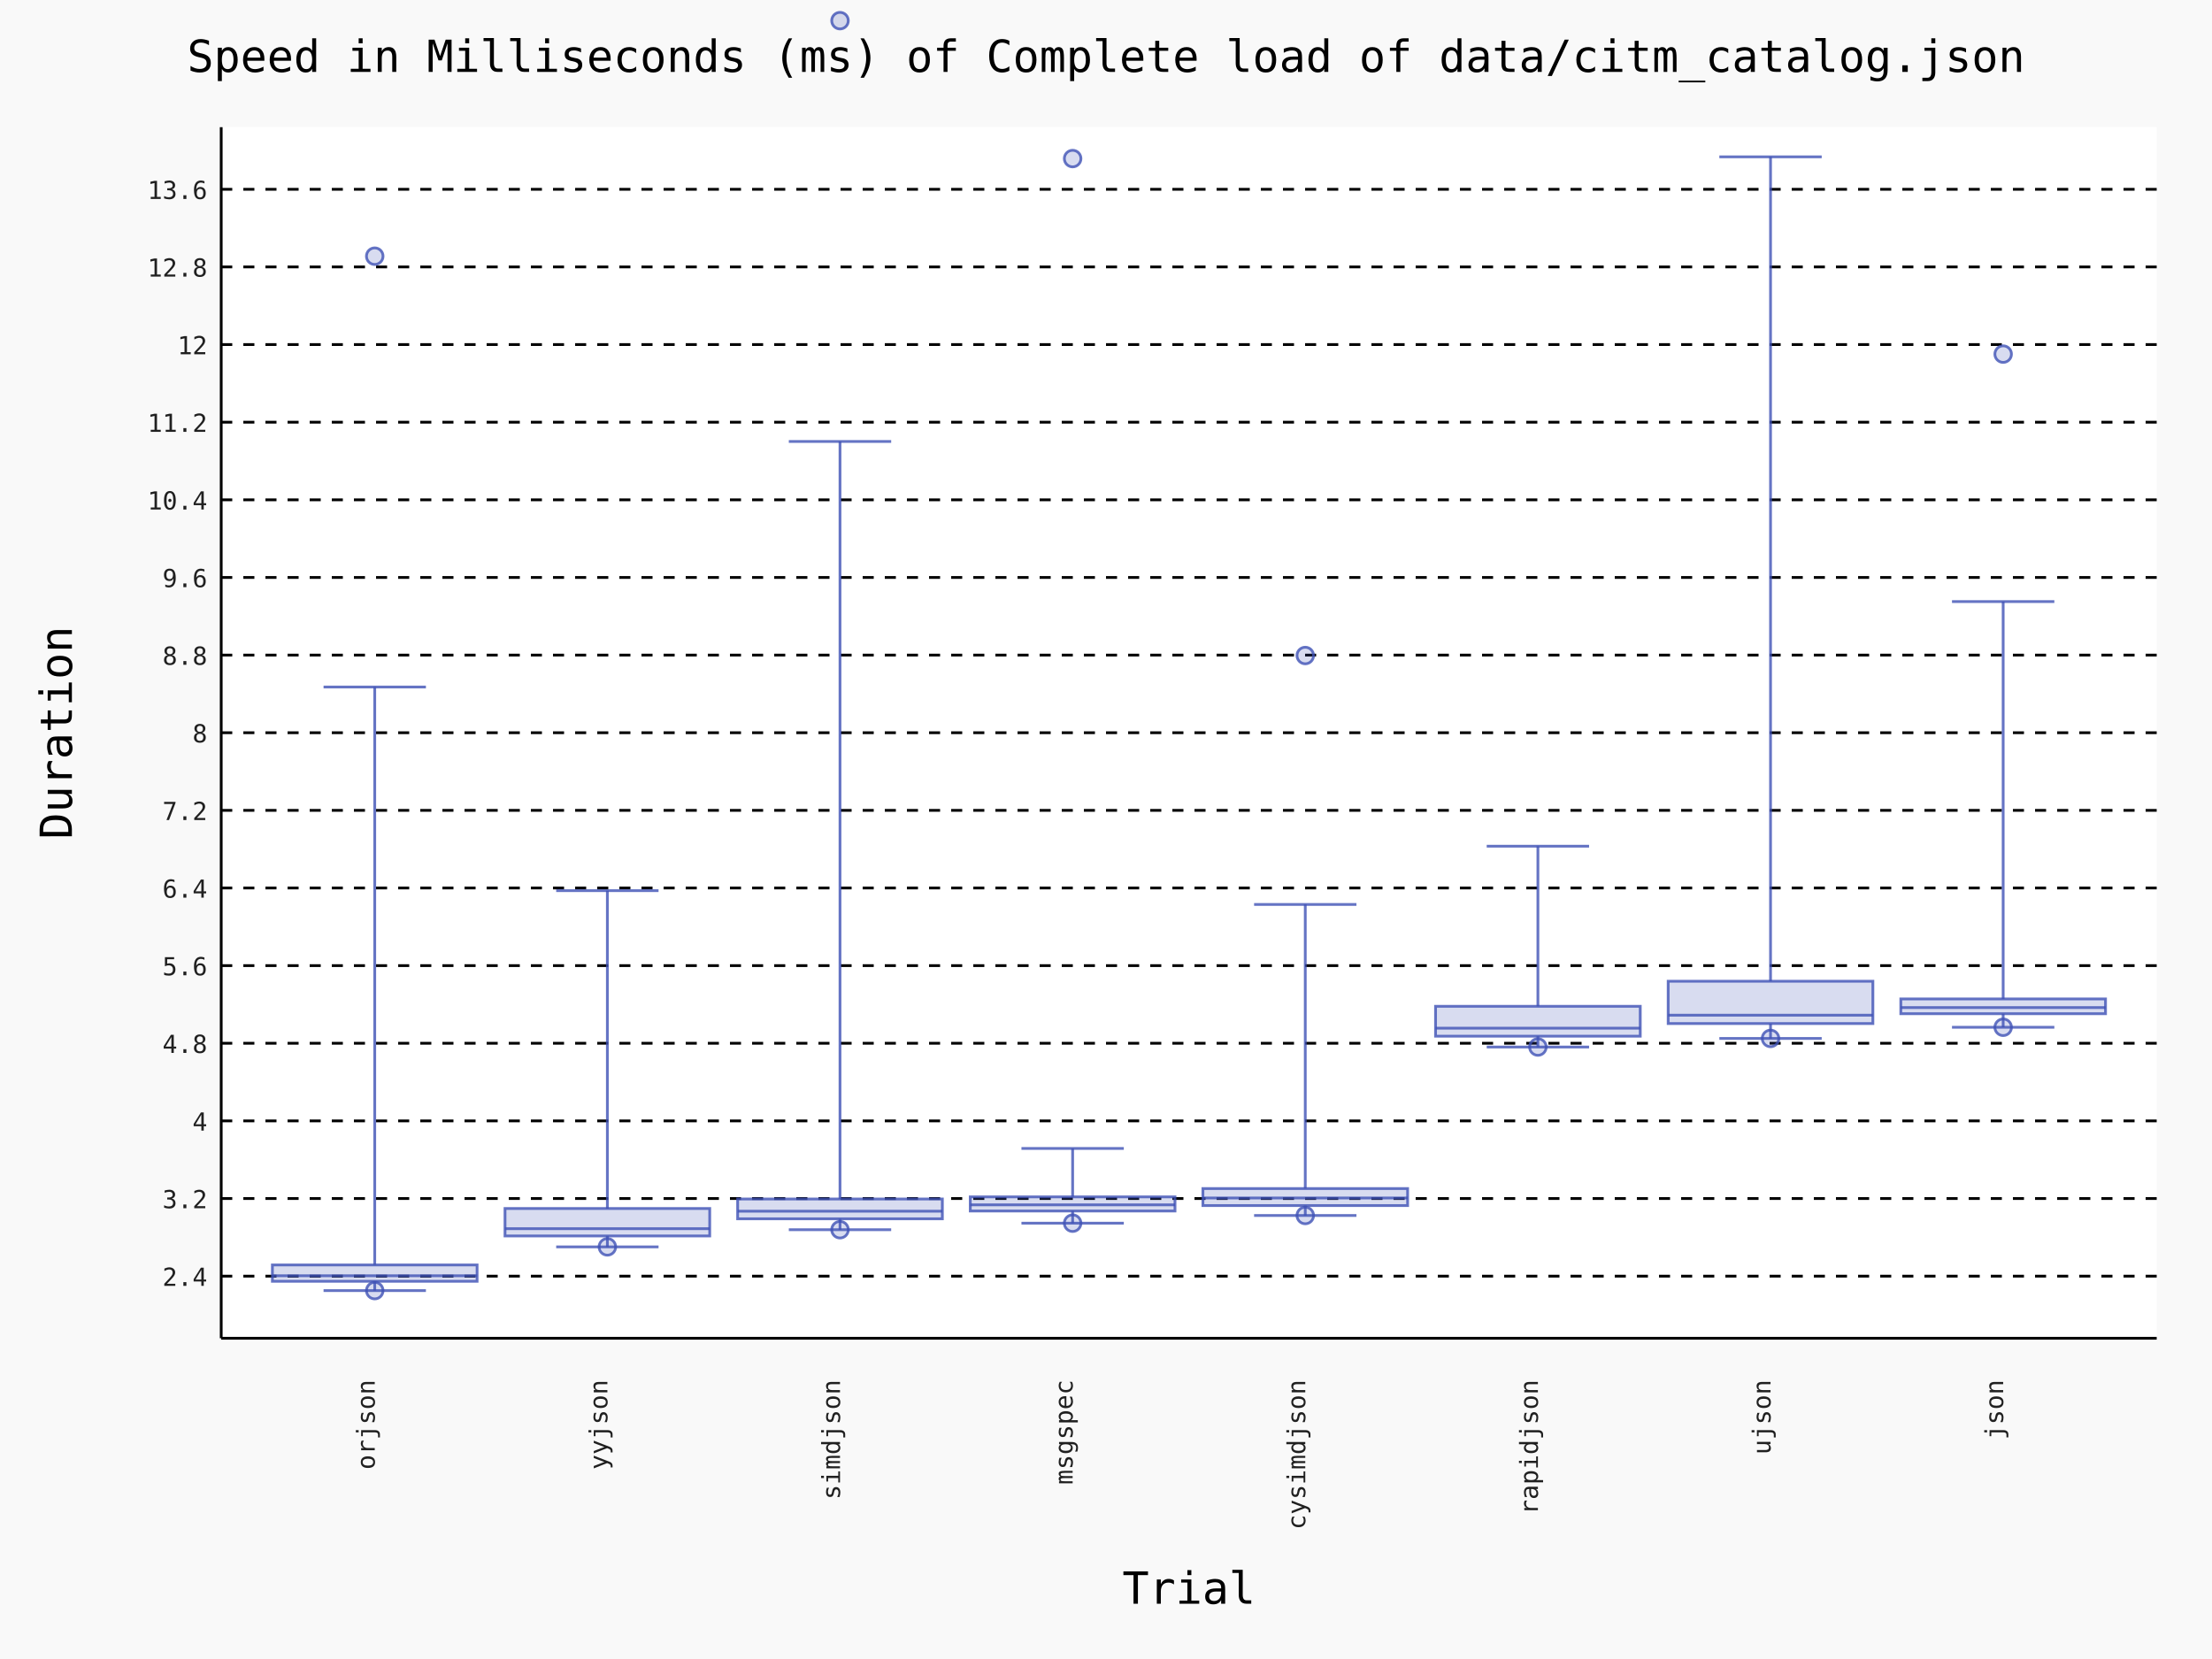
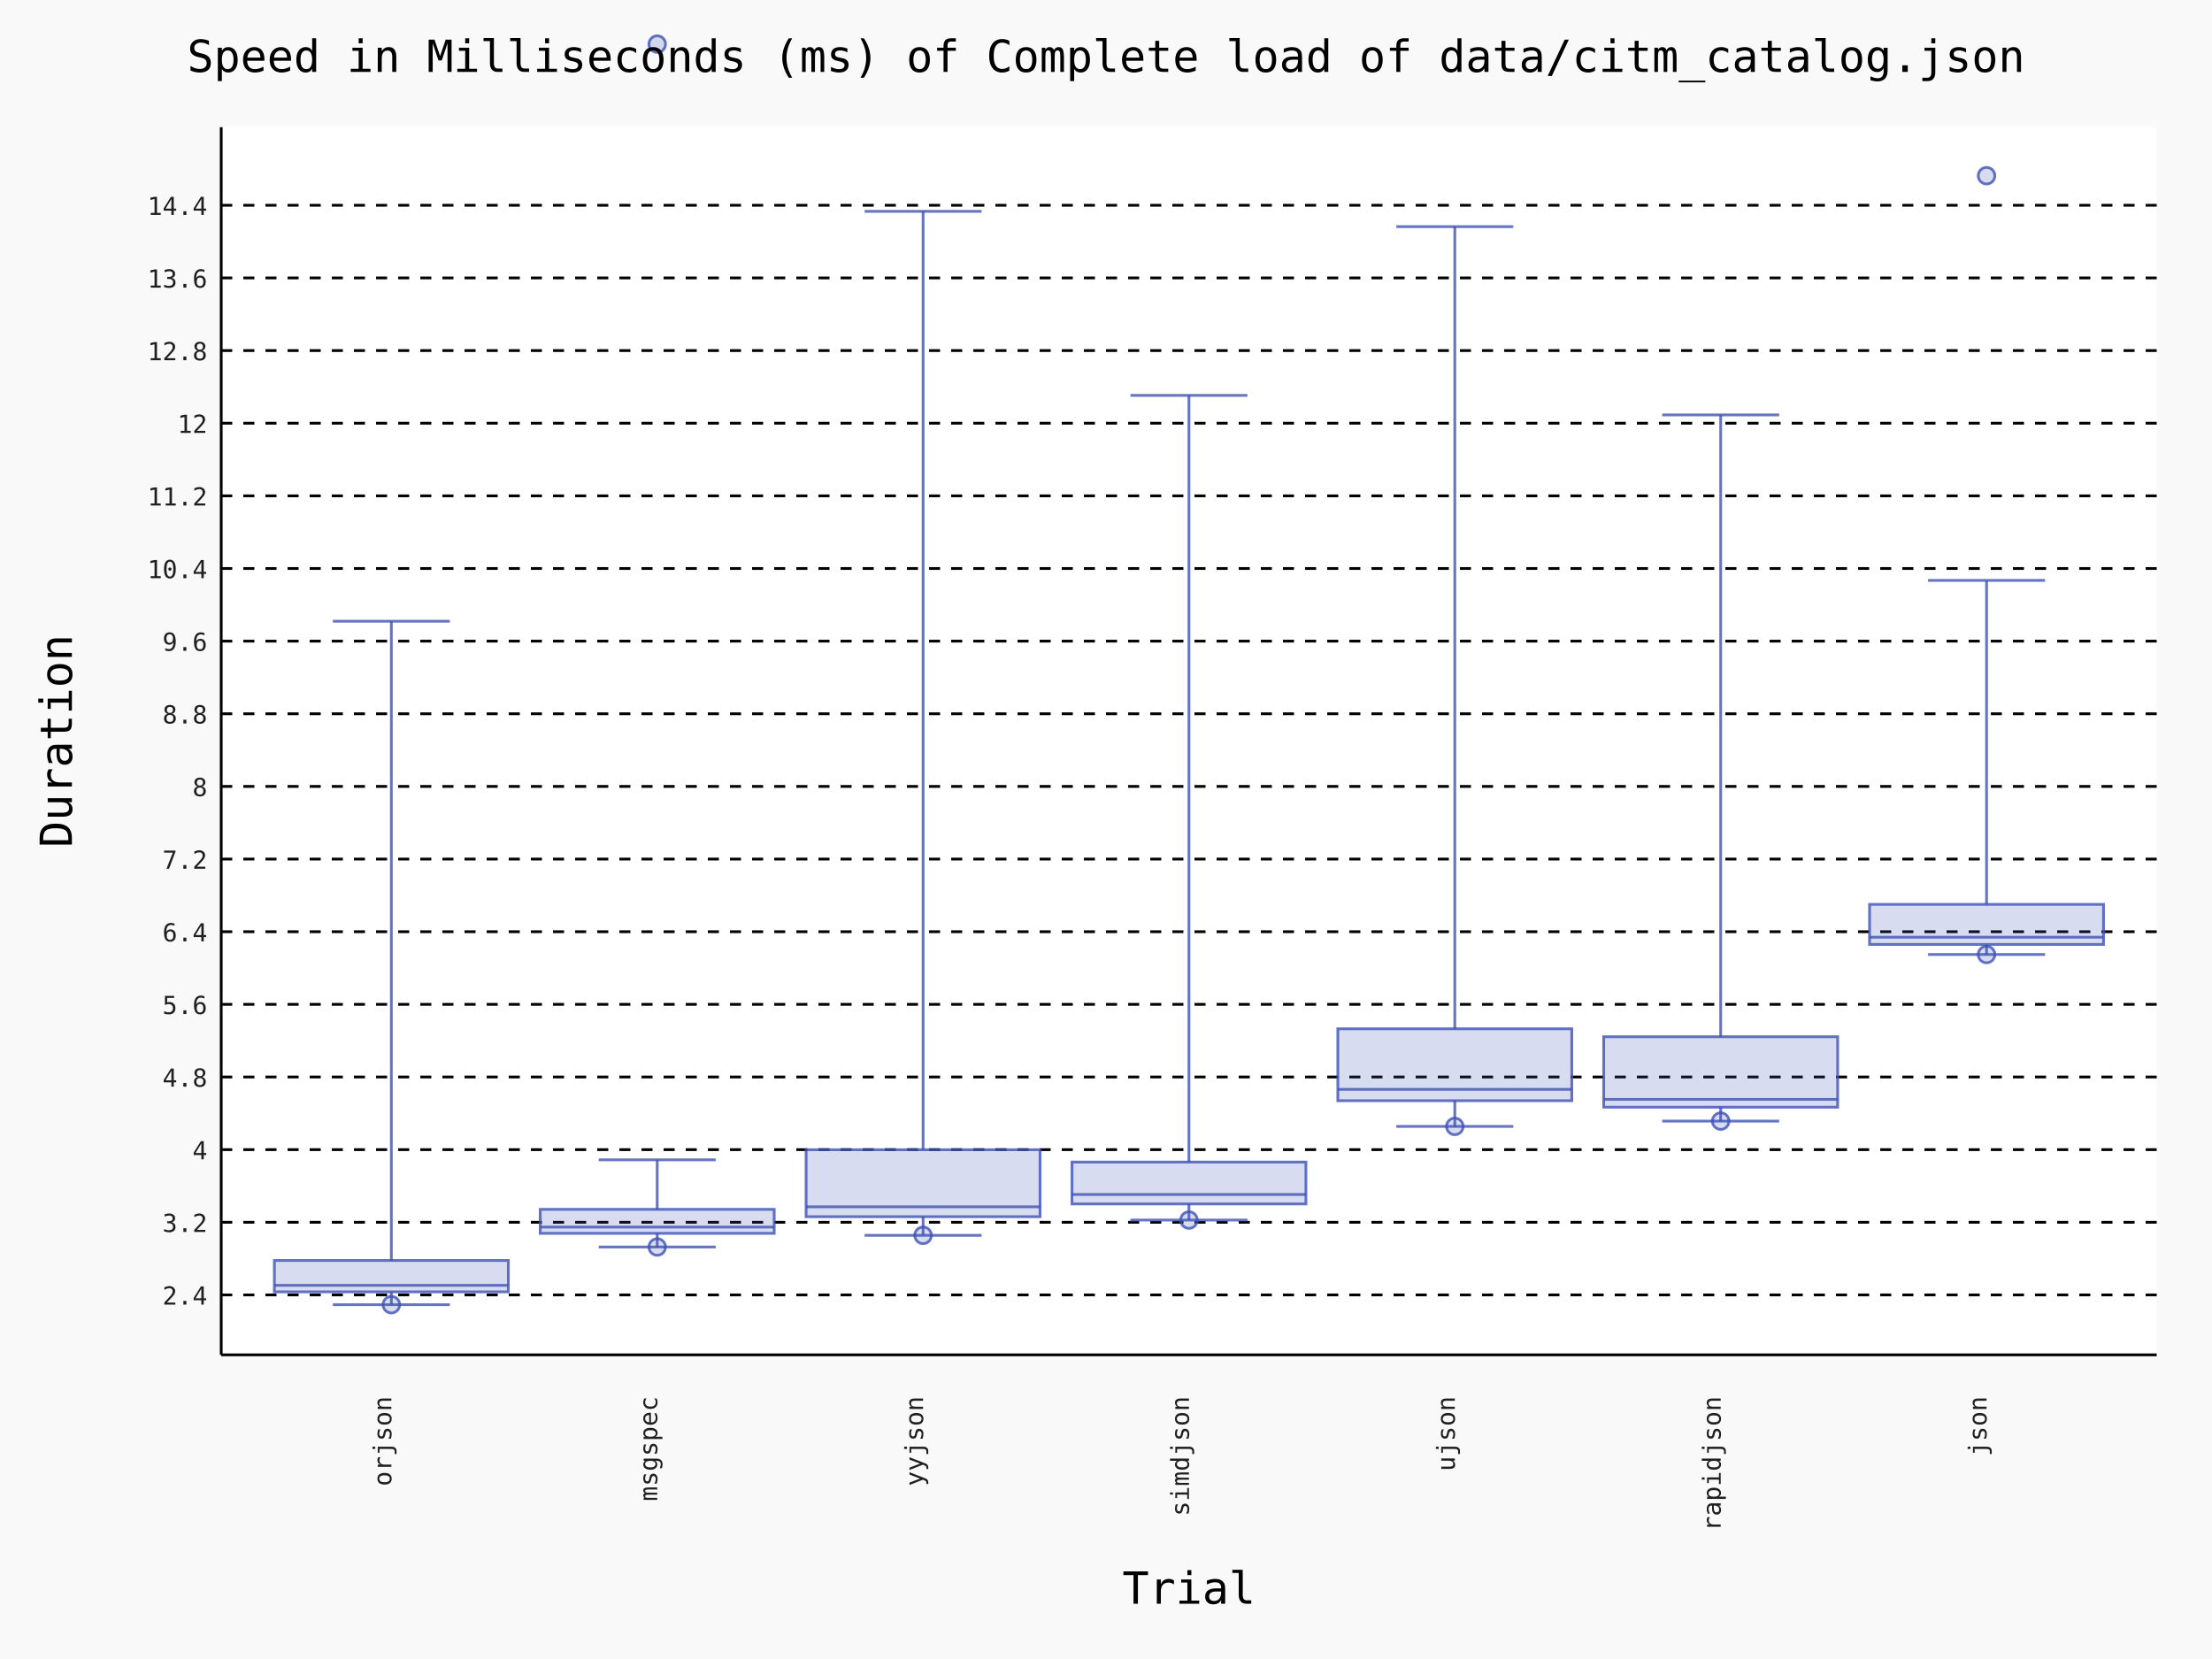
- <svg xmlns="http://www.w3.org/2000/svg" id="chart-6ab8622f-1493-468d-ac3a-46d5531fe089" class="pygal-chart" viewBox="0 0 800 600">
+ <svg xmlns="http://www.w3.org/2000/svg" id="chart-4c9f3f28-f2ce-409d-8f83-d88790fc25ad" class="pygal-chart" viewBox="0 0 800 600">
  <defs>
-     <style type="text/css">#chart-6ab8622f-1493-468d-ac3a-46d5531fe089{-webkit-user-select:none;-webkit-font-smoothing:antialiased;font-family:Consolas,"Deja Vu Sans Mono","Bitstream Vera Sans Mono","Courier New",monospace}#chart-6ab8622f-1493-468d-ac3a-46d5531fe089 .title{font-family:Consolas,"Deja Vu Sans Mono","Bitstream Vera Sans Mono","Courier New",monospace;font-size:16px}#chart-6ab8622f-1493-468d-ac3a-46d5531fe089 .legends .legend text{font-family:Consolas,"Deja Vu Sans Mono","Bitstream Vera Sans Mono","Courier New",monospace;font-size:14px}#chart-6ab8622f-1493-468d-ac3a-46d5531fe089 .axis text{font-family:Consolas,"Deja Vu Sans Mono","Bitstream Vera Sans Mono","Courier New",monospace;font-size:10px}#chart-6ab8622f-1493-468d-ac3a-46d5531fe089 .axis text.major{font-family:Consolas,"Deja Vu Sans Mono","Bitstream Vera Sans Mono","Courier New",monospace;font-size:10px}#chart-6ab8622f-1493-468d-ac3a-46d5531fe089 .text-overlay text.value{font-family:Consolas,"Deja Vu Sans Mono","Bitstream Vera Sans Mono","Courier New",monospace;font-size:16px}#chart-6ab8622f-1493-468d-ac3a-46d5531fe089 .text-overlay text.label{font-family:Consolas,"Deja Vu Sans Mono","Bitstream Vera Sans Mono","Courier New",monospace;font-size:10px}#chart-6ab8622f-1493-468d-ac3a-46d5531fe089 .tooltip{font-family:Consolas,"Deja Vu Sans Mono","Bitstream Vera Sans Mono","Courier New",monospace;font-size:14px}#chart-6ab8622f-1493-468d-ac3a-46d5531fe089 text.no_data{font-family:Consolas,"Deja Vu Sans Mono","Bitstream Vera Sans Mono","Courier New",monospace;font-size:64px}
- #chart-6ab8622f-1493-468d-ac3a-46d5531fe089{background-color:rgba(249,249,249,1)}#chart-6ab8622f-1493-468d-ac3a-46d5531fe089 path,#chart-6ab8622f-1493-468d-ac3a-46d5531fe089 line,#chart-6ab8622f-1493-468d-ac3a-46d5531fe089 rect,#chart-6ab8622f-1493-468d-ac3a-46d5531fe089 circle{-webkit-transition:150ms;-moz-transition:150ms;transition:150ms}#chart-6ab8622f-1493-468d-ac3a-46d5531fe089 .graph &gt; .background{fill:rgba(249,249,249,1)}#chart-6ab8622f-1493-468d-ac3a-46d5531fe089 .plot &gt; .background{fill:rgba(255,255,255,1)}#chart-6ab8622f-1493-468d-ac3a-46d5531fe089 .graph{fill:rgba(0,0,0,.87)}#chart-6ab8622f-1493-468d-ac3a-46d5531fe089 text.no_data{fill:rgba(0,0,0,1)}#chart-6ab8622f-1493-468d-ac3a-46d5531fe089 .title{fill:rgba(0,0,0,1)}#chart-6ab8622f-1493-468d-ac3a-46d5531fe089 .legends .legend text{fill:rgba(0,0,0,.87)}#chart-6ab8622f-1493-468d-ac3a-46d5531fe089 .legends .legend:hover text{fill:rgba(0,0,0,1)}#chart-6ab8622f-1493-468d-ac3a-46d5531fe089 .axis .line{stroke:rgba(0,0,0,1)}#chart-6ab8622f-1493-468d-ac3a-46d5531fe089 .axis .guide.line{stroke:rgba(0,0,0,.54)}#chart-6ab8622f-1493-468d-ac3a-46d5531fe089 .axis .major.line{stroke:rgba(0,0,0,.87)}#chart-6ab8622f-1493-468d-ac3a-46d5531fe089 .axis text.major{fill:rgba(0,0,0,1)}#chart-6ab8622f-1493-468d-ac3a-46d5531fe089 .axis.y .guides:hover .guide.line,#chart-6ab8622f-1493-468d-ac3a-46d5531fe089 .line-graph .axis.x .guides:hover .guide.line,#chart-6ab8622f-1493-468d-ac3a-46d5531fe089 .stackedline-graph .axis.x .guides:hover .guide.line,#chart-6ab8622f-1493-468d-ac3a-46d5531fe089 .xy-graph .axis.x .guides:hover .guide.line{stroke:rgba(0,0,0,1)}#chart-6ab8622f-1493-468d-ac3a-46d5531fe089 .axis .guides:hover text{fill:rgba(0,0,0,1)}#chart-6ab8622f-1493-468d-ac3a-46d5531fe089 .reactive{fill-opacity:.7;stroke-opacity:.8;stroke-width:1}#chart-6ab8622f-1493-468d-ac3a-46d5531fe089 .ci{stroke:rgba(0,0,0,.87)}#chart-6ab8622f-1493-468d-ac3a-46d5531fe089 .reactive.active,#chart-6ab8622f-1493-468d-ac3a-46d5531fe089 .active .reactive{fill-opacity:.8;stroke-opacity:.9;stroke-width:4}#chart-6ab8622f-1493-468d-ac3a-46d5531fe089 .ci .reactive.active{stroke-width:1.5}#chart-6ab8622f-1493-468d-ac3a-46d5531fe089 .series text{fill:rgba(0,0,0,1)}#chart-6ab8622f-1493-468d-ac3a-46d5531fe089 .tooltip rect{fill:rgba(255,255,255,1);stroke:rgba(0,0,0,1);-webkit-transition:opacity 150ms;-moz-transition:opacity 150ms;transition:opacity 150ms}#chart-6ab8622f-1493-468d-ac3a-46d5531fe089 .tooltip .label{fill:rgba(0,0,0,.87)}#chart-6ab8622f-1493-468d-ac3a-46d5531fe089 .tooltip .label{fill:rgba(0,0,0,.87)}#chart-6ab8622f-1493-468d-ac3a-46d5531fe089 .tooltip .legend{font-size:.8em;fill:rgba(0,0,0,.54)}#chart-6ab8622f-1493-468d-ac3a-46d5531fe089 .tooltip .x_label{font-size:.6em;fill:rgba(0,0,0,1)}#chart-6ab8622f-1493-468d-ac3a-46d5531fe089 .tooltip .xlink{font-size:.5em;text-decoration:underline}#chart-6ab8622f-1493-468d-ac3a-46d5531fe089 .tooltip .value{font-size:1.5em}#chart-6ab8622f-1493-468d-ac3a-46d5531fe089 .bound{font-size:.5em}#chart-6ab8622f-1493-468d-ac3a-46d5531fe089 .max-value{font-size:.75em;fill:rgba(0,0,0,.54)}#chart-6ab8622f-1493-468d-ac3a-46d5531fe089 .map-element{fill:rgba(255,255,255,1);stroke:rgba(0,0,0,.54) !important}#chart-6ab8622f-1493-468d-ac3a-46d5531fe089 .map-element .reactive{fill-opacity:inherit;stroke-opacity:inherit}#chart-6ab8622f-1493-468d-ac3a-46d5531fe089 .color-0,#chart-6ab8622f-1493-468d-ac3a-46d5531fe089 .color-0 a:visited{stroke:#3F51B5;fill:#3F51B5}#chart-6ab8622f-1493-468d-ac3a-46d5531fe089 .color-1,#chart-6ab8622f-1493-468d-ac3a-46d5531fe089 .color-1 a:visited{stroke:#3F51B5;fill:#3F51B5}#chart-6ab8622f-1493-468d-ac3a-46d5531fe089 .color-2,#chart-6ab8622f-1493-468d-ac3a-46d5531fe089 .color-2 a:visited{stroke:#3F51B5;fill:#3F51B5}#chart-6ab8622f-1493-468d-ac3a-46d5531fe089 .color-3,#chart-6ab8622f-1493-468d-ac3a-46d5531fe089 .color-3 a:visited{stroke:#3F51B5;fill:#3F51B5}#chart-6ab8622f-1493-468d-ac3a-46d5531fe089 .color-4,#chart-6ab8622f-1493-468d-ac3a-46d5531fe089 .color-4 a:visited{stroke:#3F51B5;fill:#3F51B5}#chart-6ab8622f-1493-468d-ac3a-46d5531fe089 .color-5,#chart-6ab8622f-1493-468d-ac3a-46d5531fe089 .color-5 a:visited{stroke:#3F51B5;fill:#3F51B5}#chart-6ab8622f-1493-468d-ac3a-46d5531fe089 .color-6,#chart-6ab8622f-1493-468d-ac3a-46d5531fe089 .color-6 a:visited{stroke:#3F51B5;fill:#3F51B5}#chart-6ab8622f-1493-468d-ac3a-46d5531fe089 .color-7,#chart-6ab8622f-1493-468d-ac3a-46d5531fe089 .color-7 a:visited{stroke:#3F51B5;fill:#3F51B5}#chart-6ab8622f-1493-468d-ac3a-46d5531fe089 .text-overlay .color-0 text{fill:black}#chart-6ab8622f-1493-468d-ac3a-46d5531fe089 .text-overlay .color-1 text{fill:black}#chart-6ab8622f-1493-468d-ac3a-46d5531fe089 .text-overlay .color-2 text{fill:black}#chart-6ab8622f-1493-468d-ac3a-46d5531fe089 .text-overlay .color-3 text{fill:black}#chart-6ab8622f-1493-468d-ac3a-46d5531fe089 .text-overlay .color-4 text{fill:black}#chart-6ab8622f-1493-468d-ac3a-46d5531fe089 .text-overlay .color-5 text{fill:black}#chart-6ab8622f-1493-468d-ac3a-46d5531fe089 .text-overlay .color-6 text{fill:black}#chart-6ab8622f-1493-468d-ac3a-46d5531fe089 .text-overlay .color-7 text{fill:black}
- #chart-6ab8622f-1493-468d-ac3a-46d5531fe089 text.no_data{text-anchor:middle}#chart-6ab8622f-1493-468d-ac3a-46d5531fe089 .guide.line{fill:none}#chart-6ab8622f-1493-468d-ac3a-46d5531fe089 .centered{text-anchor:middle}#chart-6ab8622f-1493-468d-ac3a-46d5531fe089 .title{text-anchor:middle}#chart-6ab8622f-1493-468d-ac3a-46d5531fe089 .legends .legend text{fill-opacity:1}#chart-6ab8622f-1493-468d-ac3a-46d5531fe089 .axis.x text{text-anchor:middle}#chart-6ab8622f-1493-468d-ac3a-46d5531fe089 .axis.x:not(.web) text[transform]{text-anchor:start}#chart-6ab8622f-1493-468d-ac3a-46d5531fe089 .axis.x:not(.web) text[transform].backwards{text-anchor:end}#chart-6ab8622f-1493-468d-ac3a-46d5531fe089 .axis.y text{text-anchor:end}#chart-6ab8622f-1493-468d-ac3a-46d5531fe089 .axis.y text[transform].backwards{text-anchor:start}#chart-6ab8622f-1493-468d-ac3a-46d5531fe089 .axis.y2 text{text-anchor:start}#chart-6ab8622f-1493-468d-ac3a-46d5531fe089 .axis.y2 text[transform].backwards{text-anchor:end}#chart-6ab8622f-1493-468d-ac3a-46d5531fe089 .axis .guide.line{stroke-dasharray:4,4;stroke:black}#chart-6ab8622f-1493-468d-ac3a-46d5531fe089 .axis .major.guide.line{stroke-dasharray:6,6;stroke:black}#chart-6ab8622f-1493-468d-ac3a-46d5531fe089 .horizontal .axis.y .guide.line,#chart-6ab8622f-1493-468d-ac3a-46d5531fe089 .horizontal .axis.y2 .guide.line,#chart-6ab8622f-1493-468d-ac3a-46d5531fe089 .vertical .axis.x .guide.line{opacity:0}#chart-6ab8622f-1493-468d-ac3a-46d5531fe089 .horizontal .axis.always_show .guide.line,#chart-6ab8622f-1493-468d-ac3a-46d5531fe089 .vertical .axis.always_show .guide.line{opacity:1 !important}#chart-6ab8622f-1493-468d-ac3a-46d5531fe089 .axis.y .guides:hover .guide.line,#chart-6ab8622f-1493-468d-ac3a-46d5531fe089 .axis.y2 .guides:hover .guide.line,#chart-6ab8622f-1493-468d-ac3a-46d5531fe089 .axis.x .guides:hover .guide.line{opacity:1}#chart-6ab8622f-1493-468d-ac3a-46d5531fe089 .axis .guides:hover text{opacity:1}#chart-6ab8622f-1493-468d-ac3a-46d5531fe089 .nofill{fill:none}#chart-6ab8622f-1493-468d-ac3a-46d5531fe089 .subtle-fill{fill-opacity:.2}#chart-6ab8622f-1493-468d-ac3a-46d5531fe089 .dot{stroke-width:1px;fill-opacity:1;stroke-opacity:1}#chart-6ab8622f-1493-468d-ac3a-46d5531fe089 .dot.active{stroke-width:5px}#chart-6ab8622f-1493-468d-ac3a-46d5531fe089 .dot.negative{fill:transparent}#chart-6ab8622f-1493-468d-ac3a-46d5531fe089 text,#chart-6ab8622f-1493-468d-ac3a-46d5531fe089 tspan{stroke:none !important}#chart-6ab8622f-1493-468d-ac3a-46d5531fe089 .series text.active{opacity:1}#chart-6ab8622f-1493-468d-ac3a-46d5531fe089 .tooltip rect{fill-opacity:.95;stroke-width:.5}#chart-6ab8622f-1493-468d-ac3a-46d5531fe089 .tooltip text{fill-opacity:1}#chart-6ab8622f-1493-468d-ac3a-46d5531fe089 .showable{visibility:hidden}#chart-6ab8622f-1493-468d-ac3a-46d5531fe089 .showable.shown{visibility:visible}#chart-6ab8622f-1493-468d-ac3a-46d5531fe089 .gauge-background{fill:rgba(229,229,229,1);stroke:none}#chart-6ab8622f-1493-468d-ac3a-46d5531fe089 .bg-lines{stroke:rgba(249,249,249,1);stroke-width:2px}
+     <style type="text/css">#chart-4c9f3f28-f2ce-409d-8f83-d88790fc25ad{-webkit-user-select:none;-webkit-font-smoothing:antialiased;font-family:Consolas,"Deja Vu Sans Mono","Bitstream Vera Sans Mono","Courier New",monospace}#chart-4c9f3f28-f2ce-409d-8f83-d88790fc25ad .title{font-family:Consolas,"Deja Vu Sans Mono","Bitstream Vera Sans Mono","Courier New",monospace;font-size:16px}#chart-4c9f3f28-f2ce-409d-8f83-d88790fc25ad .legends .legend text{font-family:Consolas,"Deja Vu Sans Mono","Bitstream Vera Sans Mono","Courier New",monospace;font-size:14px}#chart-4c9f3f28-f2ce-409d-8f83-d88790fc25ad .axis text{font-family:Consolas,"Deja Vu Sans Mono","Bitstream Vera Sans Mono","Courier New",monospace;font-size:10px}#chart-4c9f3f28-f2ce-409d-8f83-d88790fc25ad .axis text.major{font-family:Consolas,"Deja Vu Sans Mono","Bitstream Vera Sans Mono","Courier New",monospace;font-size:10px}#chart-4c9f3f28-f2ce-409d-8f83-d88790fc25ad .text-overlay text.value{font-family:Consolas,"Deja Vu Sans Mono","Bitstream Vera Sans Mono","Courier New",monospace;font-size:16px}#chart-4c9f3f28-f2ce-409d-8f83-d88790fc25ad .text-overlay text.label{font-family:Consolas,"Deja Vu Sans Mono","Bitstream Vera Sans Mono","Courier New",monospace;font-size:10px}#chart-4c9f3f28-f2ce-409d-8f83-d88790fc25ad .tooltip{font-family:Consolas,"Deja Vu Sans Mono","Bitstream Vera Sans Mono","Courier New",monospace;font-size:14px}#chart-4c9f3f28-f2ce-409d-8f83-d88790fc25ad text.no_data{font-family:Consolas,"Deja Vu Sans Mono","Bitstream Vera Sans Mono","Courier New",monospace;font-size:64px}
+ #chart-4c9f3f28-f2ce-409d-8f83-d88790fc25ad{background-color:rgba(249,249,249,1)}#chart-4c9f3f28-f2ce-409d-8f83-d88790fc25ad path,#chart-4c9f3f28-f2ce-409d-8f83-d88790fc25ad line,#chart-4c9f3f28-f2ce-409d-8f83-d88790fc25ad rect,#chart-4c9f3f28-f2ce-409d-8f83-d88790fc25ad circle{-webkit-transition:150ms;-moz-transition:150ms;transition:150ms}#chart-4c9f3f28-f2ce-409d-8f83-d88790fc25ad .graph &gt; .background{fill:rgba(249,249,249,1)}#chart-4c9f3f28-f2ce-409d-8f83-d88790fc25ad .plot &gt; .background{fill:rgba(255,255,255,1)}#chart-4c9f3f28-f2ce-409d-8f83-d88790fc25ad .graph{fill:rgba(0,0,0,.87)}#chart-4c9f3f28-f2ce-409d-8f83-d88790fc25ad text.no_data{fill:rgba(0,0,0,1)}#chart-4c9f3f28-f2ce-409d-8f83-d88790fc25ad .title{fill:rgba(0,0,0,1)}#chart-4c9f3f28-f2ce-409d-8f83-d88790fc25ad .legends .legend text{fill:rgba(0,0,0,.87)}#chart-4c9f3f28-f2ce-409d-8f83-d88790fc25ad .legends .legend:hover text{fill:rgba(0,0,0,1)}#chart-4c9f3f28-f2ce-409d-8f83-d88790fc25ad .axis .line{stroke:rgba(0,0,0,1)}#chart-4c9f3f28-f2ce-409d-8f83-d88790fc25ad .axis .guide.line{stroke:rgba(0,0,0,.54)}#chart-4c9f3f28-f2ce-409d-8f83-d88790fc25ad .axis .major.line{stroke:rgba(0,0,0,.87)}#chart-4c9f3f28-f2ce-409d-8f83-d88790fc25ad .axis text.major{fill:rgba(0,0,0,1)}#chart-4c9f3f28-f2ce-409d-8f83-d88790fc25ad .axis.y .guides:hover .guide.line,#chart-4c9f3f28-f2ce-409d-8f83-d88790fc25ad .line-graph .axis.x .guides:hover .guide.line,#chart-4c9f3f28-f2ce-409d-8f83-d88790fc25ad .stackedline-graph .axis.x .guides:hover .guide.line,#chart-4c9f3f28-f2ce-409d-8f83-d88790fc25ad .xy-graph .axis.x .guides:hover .guide.line{stroke:rgba(0,0,0,1)}#chart-4c9f3f28-f2ce-409d-8f83-d88790fc25ad .axis .guides:hover text{fill:rgba(0,0,0,1)}#chart-4c9f3f28-f2ce-409d-8f83-d88790fc25ad .reactive{fill-opacity:.7;stroke-opacity:.8;stroke-width:1}#chart-4c9f3f28-f2ce-409d-8f83-d88790fc25ad .ci{stroke:rgba(0,0,0,.87)}#chart-4c9f3f28-f2ce-409d-8f83-d88790fc25ad .reactive.active,#chart-4c9f3f28-f2ce-409d-8f83-d88790fc25ad .active .reactive{fill-opacity:.8;stroke-opacity:.9;stroke-width:4}#chart-4c9f3f28-f2ce-409d-8f83-d88790fc25ad .ci .reactive.active{stroke-width:1.5}#chart-4c9f3f28-f2ce-409d-8f83-d88790fc25ad .series text{fill:rgba(0,0,0,1)}#chart-4c9f3f28-f2ce-409d-8f83-d88790fc25ad .tooltip rect{fill:rgba(255,255,255,1);stroke:rgba(0,0,0,1);-webkit-transition:opacity 150ms;-moz-transition:opacity 150ms;transition:opacity 150ms}#chart-4c9f3f28-f2ce-409d-8f83-d88790fc25ad .tooltip .label{fill:rgba(0,0,0,.87)}#chart-4c9f3f28-f2ce-409d-8f83-d88790fc25ad .tooltip .label{fill:rgba(0,0,0,.87)}#chart-4c9f3f28-f2ce-409d-8f83-d88790fc25ad .tooltip .legend{font-size:.8em;fill:rgba(0,0,0,.54)}#chart-4c9f3f28-f2ce-409d-8f83-d88790fc25ad .tooltip .x_label{font-size:.6em;fill:rgba(0,0,0,1)}#chart-4c9f3f28-f2ce-409d-8f83-d88790fc25ad .tooltip .xlink{font-size:.5em;text-decoration:underline}#chart-4c9f3f28-f2ce-409d-8f83-d88790fc25ad .tooltip .value{font-size:1.5em}#chart-4c9f3f28-f2ce-409d-8f83-d88790fc25ad .bound{font-size:.5em}#chart-4c9f3f28-f2ce-409d-8f83-d88790fc25ad .max-value{font-size:.75em;fill:rgba(0,0,0,.54)}#chart-4c9f3f28-f2ce-409d-8f83-d88790fc25ad .map-element{fill:rgba(255,255,255,1);stroke:rgba(0,0,0,.54) !important}#chart-4c9f3f28-f2ce-409d-8f83-d88790fc25ad .map-element .reactive{fill-opacity:inherit;stroke-opacity:inherit}#chart-4c9f3f28-f2ce-409d-8f83-d88790fc25ad .color-0,#chart-4c9f3f28-f2ce-409d-8f83-d88790fc25ad .color-0 a:visited{stroke:#3F51B5;fill:#3F51B5}#chart-4c9f3f28-f2ce-409d-8f83-d88790fc25ad .color-1,#chart-4c9f3f28-f2ce-409d-8f83-d88790fc25ad .color-1 a:visited{stroke:#3F51B5;fill:#3F51B5}#chart-4c9f3f28-f2ce-409d-8f83-d88790fc25ad .color-2,#chart-4c9f3f28-f2ce-409d-8f83-d88790fc25ad .color-2 a:visited{stroke:#3F51B5;fill:#3F51B5}#chart-4c9f3f28-f2ce-409d-8f83-d88790fc25ad .color-3,#chart-4c9f3f28-f2ce-409d-8f83-d88790fc25ad .color-3 a:visited{stroke:#3F51B5;fill:#3F51B5}#chart-4c9f3f28-f2ce-409d-8f83-d88790fc25ad .color-4,#chart-4c9f3f28-f2ce-409d-8f83-d88790fc25ad .color-4 a:visited{stroke:#3F51B5;fill:#3F51B5}#chart-4c9f3f28-f2ce-409d-8f83-d88790fc25ad .color-5,#chart-4c9f3f28-f2ce-409d-8f83-d88790fc25ad .color-5 a:visited{stroke:#3F51B5;fill:#3F51B5}#chart-4c9f3f28-f2ce-409d-8f83-d88790fc25ad .color-6,#chart-4c9f3f28-f2ce-409d-8f83-d88790fc25ad .color-6 a:visited{stroke:#3F51B5;fill:#3F51B5}#chart-4c9f3f28-f2ce-409d-8f83-d88790fc25ad .text-overlay .color-0 text{fill:black}#chart-4c9f3f28-f2ce-409d-8f83-d88790fc25ad .text-overlay .color-1 text{fill:black}#chart-4c9f3f28-f2ce-409d-8f83-d88790fc25ad .text-overlay .color-2 text{fill:black}#chart-4c9f3f28-f2ce-409d-8f83-d88790fc25ad .text-overlay .color-3 text{fill:black}#chart-4c9f3f28-f2ce-409d-8f83-d88790fc25ad .text-overlay .color-4 text{fill:black}#chart-4c9f3f28-f2ce-409d-8f83-d88790fc25ad .text-overlay .color-5 text{fill:black}#chart-4c9f3f28-f2ce-409d-8f83-d88790fc25ad .text-overlay .color-6 text{fill:black}
+ #chart-4c9f3f28-f2ce-409d-8f83-d88790fc25ad text.no_data{text-anchor:middle}#chart-4c9f3f28-f2ce-409d-8f83-d88790fc25ad .guide.line{fill:none}#chart-4c9f3f28-f2ce-409d-8f83-d88790fc25ad .centered{text-anchor:middle}#chart-4c9f3f28-f2ce-409d-8f83-d88790fc25ad .title{text-anchor:middle}#chart-4c9f3f28-f2ce-409d-8f83-d88790fc25ad .legends .legend text{fill-opacity:1}#chart-4c9f3f28-f2ce-409d-8f83-d88790fc25ad .axis.x text{text-anchor:middle}#chart-4c9f3f28-f2ce-409d-8f83-d88790fc25ad .axis.x:not(.web) text[transform]{text-anchor:start}#chart-4c9f3f28-f2ce-409d-8f83-d88790fc25ad .axis.x:not(.web) text[transform].backwards{text-anchor:end}#chart-4c9f3f28-f2ce-409d-8f83-d88790fc25ad .axis.y text{text-anchor:end}#chart-4c9f3f28-f2ce-409d-8f83-d88790fc25ad .axis.y text[transform].backwards{text-anchor:start}#chart-4c9f3f28-f2ce-409d-8f83-d88790fc25ad .axis.y2 text{text-anchor:start}#chart-4c9f3f28-f2ce-409d-8f83-d88790fc25ad .axis.y2 text[transform].backwards{text-anchor:end}#chart-4c9f3f28-f2ce-409d-8f83-d88790fc25ad .axis .guide.line{stroke-dasharray:4,4;stroke:black}#chart-4c9f3f28-f2ce-409d-8f83-d88790fc25ad .axis .major.guide.line{stroke-dasharray:6,6;stroke:black}#chart-4c9f3f28-f2ce-409d-8f83-d88790fc25ad .horizontal .axis.y .guide.line,#chart-4c9f3f28-f2ce-409d-8f83-d88790fc25ad .horizontal .axis.y2 .guide.line,#chart-4c9f3f28-f2ce-409d-8f83-d88790fc25ad .vertical .axis.x .guide.line{opacity:0}#chart-4c9f3f28-f2ce-409d-8f83-d88790fc25ad .horizontal .axis.always_show .guide.line,#chart-4c9f3f28-f2ce-409d-8f83-d88790fc25ad .vertical .axis.always_show .guide.line{opacity:1 !important}#chart-4c9f3f28-f2ce-409d-8f83-d88790fc25ad .axis.y .guides:hover .guide.line,#chart-4c9f3f28-f2ce-409d-8f83-d88790fc25ad .axis.y2 .guides:hover .guide.line,#chart-4c9f3f28-f2ce-409d-8f83-d88790fc25ad .axis.x .guides:hover .guide.line{opacity:1}#chart-4c9f3f28-f2ce-409d-8f83-d88790fc25ad .axis .guides:hover text{opacity:1}#chart-4c9f3f28-f2ce-409d-8f83-d88790fc25ad .nofill{fill:none}#chart-4c9f3f28-f2ce-409d-8f83-d88790fc25ad .subtle-fill{fill-opacity:.2}#chart-4c9f3f28-f2ce-409d-8f83-d88790fc25ad .dot{stroke-width:1px;fill-opacity:1;stroke-opacity:1}#chart-4c9f3f28-f2ce-409d-8f83-d88790fc25ad .dot.active{stroke-width:5px}#chart-4c9f3f28-f2ce-409d-8f83-d88790fc25ad .dot.negative{fill:transparent}#chart-4c9f3f28-f2ce-409d-8f83-d88790fc25ad text,#chart-4c9f3f28-f2ce-409d-8f83-d88790fc25ad tspan{stroke:none !important}#chart-4c9f3f28-f2ce-409d-8f83-d88790fc25ad .series text.active{opacity:1}#chart-4c9f3f28-f2ce-409d-8f83-d88790fc25ad .tooltip rect{fill-opacity:.95;stroke-width:.5}#chart-4c9f3f28-f2ce-409d-8f83-d88790fc25ad .tooltip text{fill-opacity:1}#chart-4c9f3f28-f2ce-409d-8f83-d88790fc25ad .showable{visibility:hidden}#chart-4c9f3f28-f2ce-409d-8f83-d88790fc25ad .showable.shown{visibility:visible}#chart-4c9f3f28-f2ce-409d-8f83-d88790fc25ad .gauge-background{fill:rgba(229,229,229,1);stroke:none}#chart-4c9f3f28-f2ce-409d-8f83-d88790fc25ad .bg-lines{stroke:rgba(249,249,249,1);stroke-width:2px}
.tooltip .value{font-size:1em !important}.axis text{font-size:9px !important}</style>
  </defs>
  <g class="graph custombox-graph vertical">
    <rect x="0" y="0" width="800" height="600" class="background" />
    <g transform="translate(80, 46)" class="plot">
-       <rect x="0" y="0" width="700.0" height="438.0" class="background" />
+       <rect x="0" y="0" width="700.0" height="444.0" class="background" />
      <g class="axis y always_show">
-         <path d="M0 438 h700" class="line" />
-         <g class="guides">
-           <path d="M0 415.538 h700" class="guide line" />
-           <text x="-5" y="419.038" class="">2.4</text>
-         </g>
-         <g class="guides">
-           <path d="M0 387.462 h700" class="guide line" />
-           <text x="-5" y="390.962" class="">3.2</text>
-         </g>
-         <g class="guides">
-           <path d="M0 359.385 h700" class="guide line" />
-           <text x="-5" y="362.885" class="">4</text>
-         </g>
-         <g class="guides">
-           <path d="M0 331.308 h700" class="guide line" />
-           <text x="-5" y="334.808" class="">4.8</text>
-         </g>
-         <g class="guides">
-           <path d="M0 303.231 h700" class="guide line" />
-           <text x="-5" y="306.731" class="">5.6</text>
-         </g>
-         <g class="guides">
-           <path d="M0 275.154 h700" class="guide line" />
-           <text x="-5" y="278.654" class="">6.4</text>
-         </g>
-         <g class="guides">
-           <path d="M0 247.077 h700" class="guide line" />
-           <text x="-5" y="250.577" class="">7.2</text>
-         </g>
-         <g class="guides">
-           <path d="M0 219 h700" class="guide line" />
-           <text x="-5" y="222.5" class="">8</text>
-         </g>
-         <g class="guides">
-           <path d="M0 190.923 h700" class="guide line" />
-           <text x="-5" y="194.423" class="">8.8</text>
-         </g>
-         <g class="guides">
-           <path d="M0 162.846 h700" class="guide line" />
-           <text x="-5" y="166.346" class="">9.6</text>
-         </g>
-         <g class="guides">
-           <path d="M0 134.769 h700" class="guide line" />
-           <text x="-5" y="138.269" class="">10.4</text>
-         </g>
-         <g class="guides">
-           <path d="M0 106.692 h700" class="guide line" />
-           <text x="-5" y="110.192" class="">11.2</text>
-         </g>
-         <g class="guides">
-           <path d="M0 78.615 h700" class="guide line" />
-           <text x="-5" y="82.115" class="">12</text>
-         </g>
-         <g class="guides">
-           <path d="M0 50.538 h700" class="guide line" />
-           <text x="-5" y="54.038" class="">12.8</text>
-         </g>
-         <g class="guides">
-           <path d="M0 22.462 h700" class="guide line" />
-           <text x="-5" y="25.962" class="">13.6</text>
+         <path d="M0 444 h700" class="line" />
+         <g class="guides">
+           <path d="M0 422.325 h700" class="guide line" />
+           <text x="-5" y="425.825" class="">2.4</text>
+         </g>
+         <g class="guides">
+           <path d="M0 396.053 h700" class="guide line" />
+           <text x="-5" y="399.553" class="">3.2</text>
+         </g>
+         <g class="guides">
+           <path d="M0 369.781 h700" class="guide line" />
+           <text x="-5" y="373.281" class="">4</text>
+         </g>
+         <g class="guides">
+           <path d="M0 343.509 h700" class="guide line" />
+           <text x="-5" y="347.009" class="">4.8</text>
+         </g>
+         <g class="guides">
+           <path d="M0 317.237 h700" class="guide line" />
+           <text x="-5" y="320.737" class="">5.6</text>
+         </g>
+         <g class="guides">
+           <path d="M0 290.964 h700" class="guide line" />
+           <text x="-5" y="294.464" class="">6.4</text>
+         </g>
+         <g class="guides">
+           <path d="M0 264.692 h700" class="guide line" />
+           <text x="-5" y="268.192" class="">7.2</text>
+         </g>
+         <g class="guides">
+           <path d="M0 238.42 h700" class="guide line" />
+           <text x="-5" y="241.92" class="">8</text>
+         </g>
+         <g class="guides">
+           <path d="M0 212.148 h700" class="guide line" />
+           <text x="-5" y="215.648" class="">8.8</text>
+         </g>
+         <g class="guides">
+           <path d="M0 185.876 h700" class="guide line" />
+           <text x="-5" y="189.376" class="">9.6</text>
+         </g>
+         <g class="guides">
+           <path d="M0 159.604 h700" class="guide line" />
+           <text x="-5" y="163.104" class="">10.4</text>
+         </g>
+         <g class="guides">
+           <path d="M0 133.331 h700" class="guide line" />
+           <text x="-5" y="136.831" class="">11.2</text>
+         </g>
+         <g class="guides">
+           <path d="M0 107.059 h700" class="guide line" />
+           <text x="-5" y="110.559" class="">12</text>
+         </g>
+         <g class="guides">
+           <path d="M0 80.787 h700" class="guide line" />
+           <text x="-5" y="84.287" class="">12.8</text>
+         </g>
+         <g class="guides">
+           <path d="M0 54.515 h700" class="guide line" />
+           <text x="-5" y="58.015" class="">13.6</text>
+         </g>
+         <g class="guides">
+           <path d="M0 28.243 h700" class="guide line" />
+           <text x="-5" y="31.743" class="">14.4</text>
        </g>
      </g>
      <g class="axis x">
-         <path d="M0 0 v438" class="line" />
-         <g class="guides">
-           <path d="M55.529 0 v438" class="guide line" />
-           <text x="55.529" y="453.0" class="backwards" transform="rotate(270 55.52885 453)">orjson</text>
-         </g>
-         <g class="guides">
-           <path d="M139.663 0 v438" class="guide line" />
-           <text x="139.663" y="453.0" class="backwards" transform="rotate(270 139.6635 453)">yyjson</text>
-         </g>
-         <g class="guides">
-           <path d="M223.798 0 v438" class="guide line" />
-           <text x="223.798" y="453.0" class="backwards" transform="rotate(270 223.7981 453)">simdjson</text>
-         </g>
-         <g class="guides">
-           <path d="M307.933 0 v438" class="guide line" />
-           <text x="307.933" y="453.0" class="backwards" transform="rotate(270 307.9327 453)">msgspec</text>
-         </g>
-         <g class="guides">
-           <path d="M392.067 0 v438" class="guide line" />
-           <text x="392.067" y="453.0" class="backwards" transform="rotate(270 392.0673 453)">cysimdjson</text>
-         </g>
-         <g class="guides">
-           <path d="M476.202 0 v438" class="guide line" />
-           <text x="476.202" y="453.0" class="backwards" transform="rotate(270 476.2019 453)">rapidjson</text>
-         </g>
-         <g class="guides">
-           <path d="M560.337 0 v438" class="guide line" />
-           <text x="560.337" y="453.0" class="backwards" transform="rotate(270 560.3365 453)">ujson</text>
-         </g>
-         <g class="guides">
-           <path d="M644.471 0 v438" class="guide line" />
-           <text x="644.471" y="453.0" class="backwards" transform="rotate(270 644.4712 453)">json</text>
+         <path d="M0 0 v444" class="line" />
+         <g class="guides">
+           <path d="M61.538 0 v444" class="guide line" />
+           <text x="61.538" y="459.0" class="backwards" transform="rotate(270 61.53846 459)">orjson</text>
+         </g>
+         <g class="guides">
+           <path d="M157.692 0 v444" class="guide line" />
+           <text x="157.692" y="459.0" class="backwards" transform="rotate(270 157.6923 459)">msgspec</text>
+         </g>
+         <g class="guides">
+           <path d="M253.846 0 v444" class="guide line" />
+           <text x="253.846" y="459.0" class="backwards" transform="rotate(270 253.8462 459)">yyjson</text>
+         </g>
+         <g class="guides">
+           <path d="M350 0 v444" class="guide line" />
+           <text x="350.0" y="459.0" class="backwards" transform="rotate(270 350 459)">simdjson</text>
+         </g>
+         <g class="guides">
+           <path d="M446.154 0 v444" class="guide line" />
+           <text x="446.154" y="459.0" class="backwards" transform="rotate(270 446.1538 459)">ujson</text>
+         </g>
+         <g class="guides">
+           <path d="M542.308 0 v444" class="guide line" />
+           <text x="542.308" y="459.0" class="backwards" transform="rotate(270 542.3077 459)">rapidjson</text>
+         </g>
+         <g class="guides">
+           <path d="M638.462 0 v444" class="guide line" />
+           <text x="638.462" y="459.0" class="backwards" transform="rotate(270 638.4615 459)">json</text>
        </g>
      </g>
      <g class="series serie-0 color-0">
        <g class="boxes">
          <g class="box">
-             <path stroke-width="3" d="M37.019 420.763 L74.038 420.763" class="reactive tooltip-trigger" />
-             <path stroke-width="3" d="M18.51 415.399 L92.548 415.399" class="reactive tooltip-trigger" />
-             <path stroke-width="3" d="M37.019 202.467 L74.038 202.467" class="reactive tooltip-trigger" />
-             <path stroke-width="2" d="M55.529 420.763 L55.529 417.398" class="reactive tooltip-trigger" />
-             <path stroke-width="2" d="M55.529 202.467 L55.529 411.485" class="reactive tooltip-trigger" />
-             <rect x="18.51" y="411.485" height="5.913" width="74.038" class="subtle-fill reactive tooltip-trigger" />
-             <circle cx="55.529" cy="420.763" r="3" class="subtle-fill reactive tooltip-trigger" />
-             <circle cx="55.529" cy="46.654" r="3" class="subtle-fill reactive tooltip-trigger" />
+             <path stroke-width="3" d="M40.385 425.859 L82.692 425.859" class="reactive tooltip-trigger" />
+             <path stroke-width="3" d="M19.231 418.863 L103.846 418.863" class="reactive tooltip-trigger" />
+             <path stroke-width="3" d="M40.385 178.675 L82.692 178.675" class="reactive tooltip-trigger" />
+             <path stroke-width="2" d="M61.538 425.859 L61.538 421.216" class="reactive tooltip-trigger" />
+             <path stroke-width="2" d="M61.538 178.675 L61.538 409.864" class="reactive tooltip-trigger" />
+             <rect x="19.231" y="409.864" height="11.351" width="84.615" class="subtle-fill reactive tooltip-trigger" />
+             <circle cx="61.538" cy="425.859" r="3" class="subtle-fill reactive tooltip-trigger" />
+             <circle cx="61.538" cy="-66.988" r="3" class="subtle-fill reactive tooltip-trigger" />
          </g>
        </g>
      </g>
      <g class="series serie-1 color-1">
        <g class="boxes">
          <g class="box">
-             <path stroke-width="3" d="M121.154 404.951 L158.173 404.951" class="reactive tooltip-trigger" />
-             <path stroke-width="3" d="M102.644 398.371 L176.683 398.371" class="reactive tooltip-trigger" />
-             <path stroke-width="3" d="M121.154 276.116 L158.173 276.116" class="reactive tooltip-trigger" />
-             <path stroke-width="2" d="M139.663 404.951 L139.663 401.003" class="reactive tooltip-trigger" />
-             <path stroke-width="2" d="M139.663 276.116 L139.663 391.068" class="reactive tooltip-trigger" />
-             <rect x="102.644" y="391.068" height="9.935" width="74.038" class="subtle-fill reactive tooltip-trigger" />
-             <circle cx="139.663" cy="404.951" r="3" class="subtle-fill reactive tooltip-trigger" />
-             <circle cx="139.663" cy="-97.292" r="3" class="subtle-fill reactive tooltip-trigger" />
+             <path stroke-width="3" d="M136.538 404.99 L178.846 404.99" class="reactive tooltip-trigger" />
+             <path stroke-width="3" d="M115.385 397.789 L200 397.789" class="reactive tooltip-trigger" />
+             <path stroke-width="3" d="M136.538 373.47 L178.846 373.47" class="reactive tooltip-trigger" />
+             <path stroke-width="2" d="M157.692 404.99 L157.692 400.057" class="reactive tooltip-trigger" />
+             <path stroke-width="2" d="M157.692 373.47 L157.692 391.375" class="reactive tooltip-trigger" />
+             <rect x="115.385" y="391.375" height="8.681" width="84.615" class="subtle-fill reactive tooltip-trigger" />
+             <circle cx="157.692" cy="404.99" r="3" class="subtle-fill reactive tooltip-trigger" />
+             <circle cx="157.692" cy="-30.047" r="3" class="subtle-fill reactive tooltip-trigger" />
          </g>
        </g>
      </g>
      <g class="series serie-2 color-2">
        <g class="boxes">
          <g class="box">
-             <path stroke-width="3" d="M205.288 398.743 L242.308 398.743" class="reactive tooltip-trigger" />
-             <path stroke-width="3" d="M186.779 392.048 L260.817 392.048" class="reactive tooltip-trigger" />
-             <path stroke-width="3" d="M205.288 113.666 L242.308 113.666" class="reactive tooltip-trigger" />
-             <path stroke-width="2" d="M223.798 398.743 L223.798 394.8" class="reactive tooltip-trigger" />
-             <path stroke-width="2" d="M223.798 113.666 L223.798 387.628" class="reactive tooltip-trigger" />
-             <rect x="186.779" y="387.628" height="7.172" width="74.038" class="subtle-fill reactive tooltip-trigger" />
-             <circle cx="223.798" cy="398.743" r="3" class="subtle-fill reactive tooltip-trigger" />
-             <circle cx="223.798" cy="-38.528" r="3" class="subtle-fill reactive tooltip-trigger" />
+             <path stroke-width="3" d="M232.692 400.773 L275 400.773" class="reactive tooltip-trigger" />
+             <path stroke-width="3" d="M211.538 390.459 L296.154 390.459" class="reactive tooltip-trigger" />
+             <path stroke-width="3" d="M232.692 30.438 L275 30.438" class="reactive tooltip-trigger" />
+             <path stroke-width="2" d="M253.846 400.773 L253.846 394.034" class="reactive tooltip-trigger" />
+             <path stroke-width="2" d="M253.846 30.438 L253.846 369.813" class="reactive tooltip-trigger" />
+             <rect x="211.538" y="369.813" height="24.221" width="84.615" class="subtle-fill reactive tooltip-trigger" />
+             <circle cx="253.846" cy="400.773" r="3" class="subtle-fill reactive tooltip-trigger" />
+             <circle cx="253.846" cy="-175.276" r="3" class="subtle-fill reactive tooltip-trigger" />
          </g>
        </g>
      </g>
      <g class="series serie-3 color-3">
        <g class="boxes">
          <g class="box">
-             <path stroke-width="3" d="M289.423 396.378 L326.442 396.378" class="reactive tooltip-trigger" />
-             <path stroke-width="3" d="M270.913 389.749 L344.952 389.749" class="reactive tooltip-trigger" />
-             <path stroke-width="3" d="M289.423 369.353 L326.442 369.353" class="reactive tooltip-trigger" />
-             <path stroke-width="2" d="M307.933 396.378 L307.933 391.976" class="reactive tooltip-trigger" />
-             <path stroke-width="2" d="M307.933 369.353 L307.933 386.865" class="reactive tooltip-trigger" />
-             <rect x="270.913" y="386.865" height="5.112" width="74.038" class="subtle-fill reactive tooltip-trigger" />
-             <circle cx="307.933" cy="396.378" r="3" class="subtle-fill reactive tooltip-trigger" />
-             <circle cx="307.933" cy="11.352" r="3" class="subtle-fill reactive tooltip-trigger" />
+             <path stroke-width="3" d="M328.846 395.247 L371.154 395.247" class="reactive tooltip-trigger" />
+             <path stroke-width="3" d="M307.692 386.002 L392.308 386.002" class="reactive tooltip-trigger" />
+             <path stroke-width="3" d="M328.846 96.999 L371.154 96.999" class="reactive tooltip-trigger" />
+             <path stroke-width="2" d="M350 395.247 L350 389.423" class="reactive tooltip-trigger" />
+             <path stroke-width="2" d="M350 96.999 L350 374.274" class="reactive tooltip-trigger" />
+             <rect x="307.692" y="374.274" height="15.15" width="84.615" class="subtle-fill reactive tooltip-trigger" />
+             <circle cx="350.0" cy="395.247" r="3" class="subtle-fill reactive tooltip-trigger" />
+             <circle cx="350.0" cy="-128.296" r="3" class="subtle-fill reactive tooltip-trigger" />
          </g>
        </g>
      </g>
      <g class="series serie-4 color-4">
        <g class="boxes">
          <g class="box">
-             <path stroke-width="3" d="M373.558 393.598 L410.577 393.598" class="reactive tooltip-trigger" />
-             <path stroke-width="3" d="M355.048 387.272 L429.087 387.272" class="reactive tooltip-trigger" />
-             <path stroke-width="3" d="M373.558 281.108 L410.577 281.108" class="reactive tooltip-trigger" />
-             <path stroke-width="2" d="M392.067 393.598 L392.067 390.013" class="reactive tooltip-trigger" />
-             <path stroke-width="2" d="M392.067 281.108 L392.067 383.855" class="reactive tooltip-trigger" />
-             <rect x="355.048" y="383.855" height="6.158" width="74.038" class="subtle-fill reactive tooltip-trigger" />
-             <circle cx="392.067" cy="393.598" r="3" class="subtle-fill reactive tooltip-trigger" />
-             <circle cx="392.067" cy="191.077" r="3" class="subtle-fill reactive tooltip-trigger" />
+             <path stroke-width="3" d="M425 361.384 L467.308 361.384" class="reactive tooltip-trigger" />
+             <path stroke-width="3" d="M403.846 347.98 L488.462 347.98" class="reactive tooltip-trigger" />
+             <path stroke-width="3" d="M425 35.969 L467.308 35.969" class="reactive tooltip-trigger" />
+             <path stroke-width="2" d="M446.154 361.384 L446.154 352.088" class="reactive tooltip-trigger" />
+             <path stroke-width="2" d="M446.154 35.969 L446.154 326.075" class="reactive tooltip-trigger" />
+             <rect x="403.846" y="326.075" height="26.013" width="84.615" class="subtle-fill reactive tooltip-trigger" />
+             <circle cx="446.154" cy="361.384" r="3" class="subtle-fill reactive tooltip-trigger" />
+             <circle cx="446.154" cy="-384.543" r="3" class="subtle-fill reactive tooltip-trigger" />
          </g>
        </g>
      </g>
      <g class="series serie-5 color-5">
        <g class="boxes">
          <g class="box">
-             <path stroke-width="3" d="M457.692 332.67 L494.712 332.67" class="reactive tooltip-trigger" />
-             <path stroke-width="3" d="M439.183 325.855 L513.221 325.855" class="reactive tooltip-trigger" />
-             <path stroke-width="3" d="M457.692 260.037 L494.712 260.037" class="reactive tooltip-trigger" />
-             <path stroke-width="2" d="M476.202 332.67 L476.202 328.751" class="reactive tooltip-trigger" />
-             <path stroke-width="2" d="M476.202 260.037 L476.202 317.94" class="reactive tooltip-trigger" />
-             <rect x="439.183" y="317.94" height="10.811" width="74.038" class="subtle-fill reactive tooltip-trigger" />
-             <circle cx="476.202" cy="332.67" r="3" class="subtle-fill reactive tooltip-trigger" />
-             <circle cx="476.202" cy="-60.901" r="3" class="subtle-fill reactive tooltip-trigger" />
+             <path stroke-width="3" d="M521.154 359.462 L563.462 359.462" class="reactive tooltip-trigger" />
+             <path stroke-width="3" d="M500 351.6 L584.615 351.6" class="reactive tooltip-trigger" />
+             <path stroke-width="3" d="M521.154 104.057 L563.462 104.057" class="reactive tooltip-trigger" />
+             <path stroke-width="2" d="M542.308 359.462 L542.308 354.432" class="reactive tooltip-trigger" />
+             <path stroke-width="2" d="M542.308 104.057 L542.308 328.949" class="reactive tooltip-trigger" />
+             <rect x="500" y="328.949" height="25.483" width="84.615" class="subtle-fill reactive tooltip-trigger" />
+             <circle cx="542.308" cy="359.462" r="3" class="subtle-fill reactive tooltip-trigger" />
+             <circle cx="542.308" cy="-160.211" r="3" class="subtle-fill reactive tooltip-trigger" />
          </g>
        </g>
      </g>
      <g class="series serie-6 color-6">
        <g class="boxes">
          <g class="box">
-             <path stroke-width="3" d="M541.827 329.562 L578.846 329.562" class="reactive tooltip-trigger" />
-             <path stroke-width="3" d="M523.317 321.156 L597.356 321.156" class="reactive tooltip-trigger" />
-             <path stroke-width="3" d="M541.827 10.724 L578.846 10.724" class="reactive tooltip-trigger" />
-             <path stroke-width="2" d="M560.337 329.562 L560.337 324.18" class="reactive tooltip-trigger" />
-             <path stroke-width="2" d="M560.337 10.724 L560.337 308.878" class="reactive tooltip-trigger" />
-             <rect x="523.317" y="308.878" height="15.303" width="74.038" class="subtle-fill reactive tooltip-trigger" />
-             <circle cx="560.337" cy="329.562" r="3" class="subtle-fill reactive tooltip-trigger" />
-             <circle cx="560.337" cy="-182.58" r="3" class="subtle-fill reactive tooltip-trigger" />
-           </g>
-         </g>
-       </g>
-       <g class="series serie-7 color-7">
-         <g class="boxes">
-           <g class="box">
-             <path stroke-width="3" d="M625.962 325.528 L662.981 325.528" class="reactive tooltip-trigger" />
-             <path stroke-width="3" d="M607.452 318.404 L681.49 318.404" class="reactive tooltip-trigger" />
-             <path stroke-width="3" d="M625.962 171.569 L662.981 171.569" class="reactive tooltip-trigger" />
-             <path stroke-width="2" d="M644.471 325.528 L644.471 320.625" class="reactive tooltip-trigger" />
-             <path stroke-width="2" d="M644.471 171.569 L644.471 315.276" class="reactive tooltip-trigger" />
-             <rect x="607.452" y="315.276" height="5.349" width="74.038" class="subtle-fill reactive tooltip-trigger" />
-             <circle cx="644.471" cy="325.528" r="3" class="subtle-fill reactive tooltip-trigger" />
-             <circle cx="644.471" cy="82.067" r="3" class="subtle-fill reactive tooltip-trigger" />
+             <path stroke-width="3" d="M617.308 299.208 L659.615 299.208" class="reactive tooltip-trigger" />
+             <path stroke-width="3" d="M596.154 292.954 L680.769 292.954" class="reactive tooltip-trigger" />
+             <path stroke-width="3" d="M617.308 163.909 L659.615 163.909" class="reactive tooltip-trigger" />
+             <path stroke-width="2" d="M638.462 299.208 L638.462 295.569" class="reactive tooltip-trigger" />
+             <path stroke-width="2" d="M638.462 163.909 L638.462 281.08" class="reactive tooltip-trigger" />
+             <rect x="596.154" y="281.08" height="14.49" width="84.615" class="subtle-fill reactive tooltip-trigger" />
+             <circle cx="638.462" cy="299.208" r="3" class="subtle-fill reactive tooltip-trigger" />
+             <circle cx="638.462" cy="17.546" r="3" class="subtle-fill reactive tooltip-trigger" />
          </g>
        </g>
      </g>
    </g>
    <g class="titles">
      <text x="400.0" y="26" class="title plot_title">Speed in Milliseconds (ms) of Complete load of data/citm_catalog.json</text>
      <text x="430.0" y="580.0" class="title">Trial</text>
-       <text x="0" y="291.0" class="title" transform="rotate(-90 0 265)">Duration</text>
+       <text x="0" y="294.0" class="title" transform="rotate(-90 0 268)">Duration</text>
    </g>
    <g transform="translate(80, 46)" class="plot overlay">
      <g class="series serie-0 color-0" />
      <g class="series serie-1 color-1" />
      <g class="series serie-2 color-2" />
      <g class="series serie-3 color-3" />
      <g class="series serie-4 color-4" />
      <g class="series serie-5 color-5" />
      <g class="series serie-6 color-6" />
-       <g class="series serie-7 color-7" />
    </g>
    <g transform="translate(80, 46)" class="plot text-overlay">
      <g class="series serie-0 color-0" />
      <g class="series serie-1 color-1" />
      <g class="series serie-2 color-2" />
      <g class="series serie-3 color-3" />
      <g class="series serie-4 color-4" />
      <g class="series serie-5 color-5" />
      <g class="series serie-6 color-6" />
-       <g class="series serie-7 color-7" />
    </g>
    <g transform="translate(80, 46)" class="plot tooltip-overlay">
      <g transform="translate(0 0)" style="opacity: 0" class="tooltip">
        <rect rx="0" ry="0" width="0" height="0" class="tooltip-box" />
        <g class="text" />
      </g>
    </g>
  </g>
</svg>
